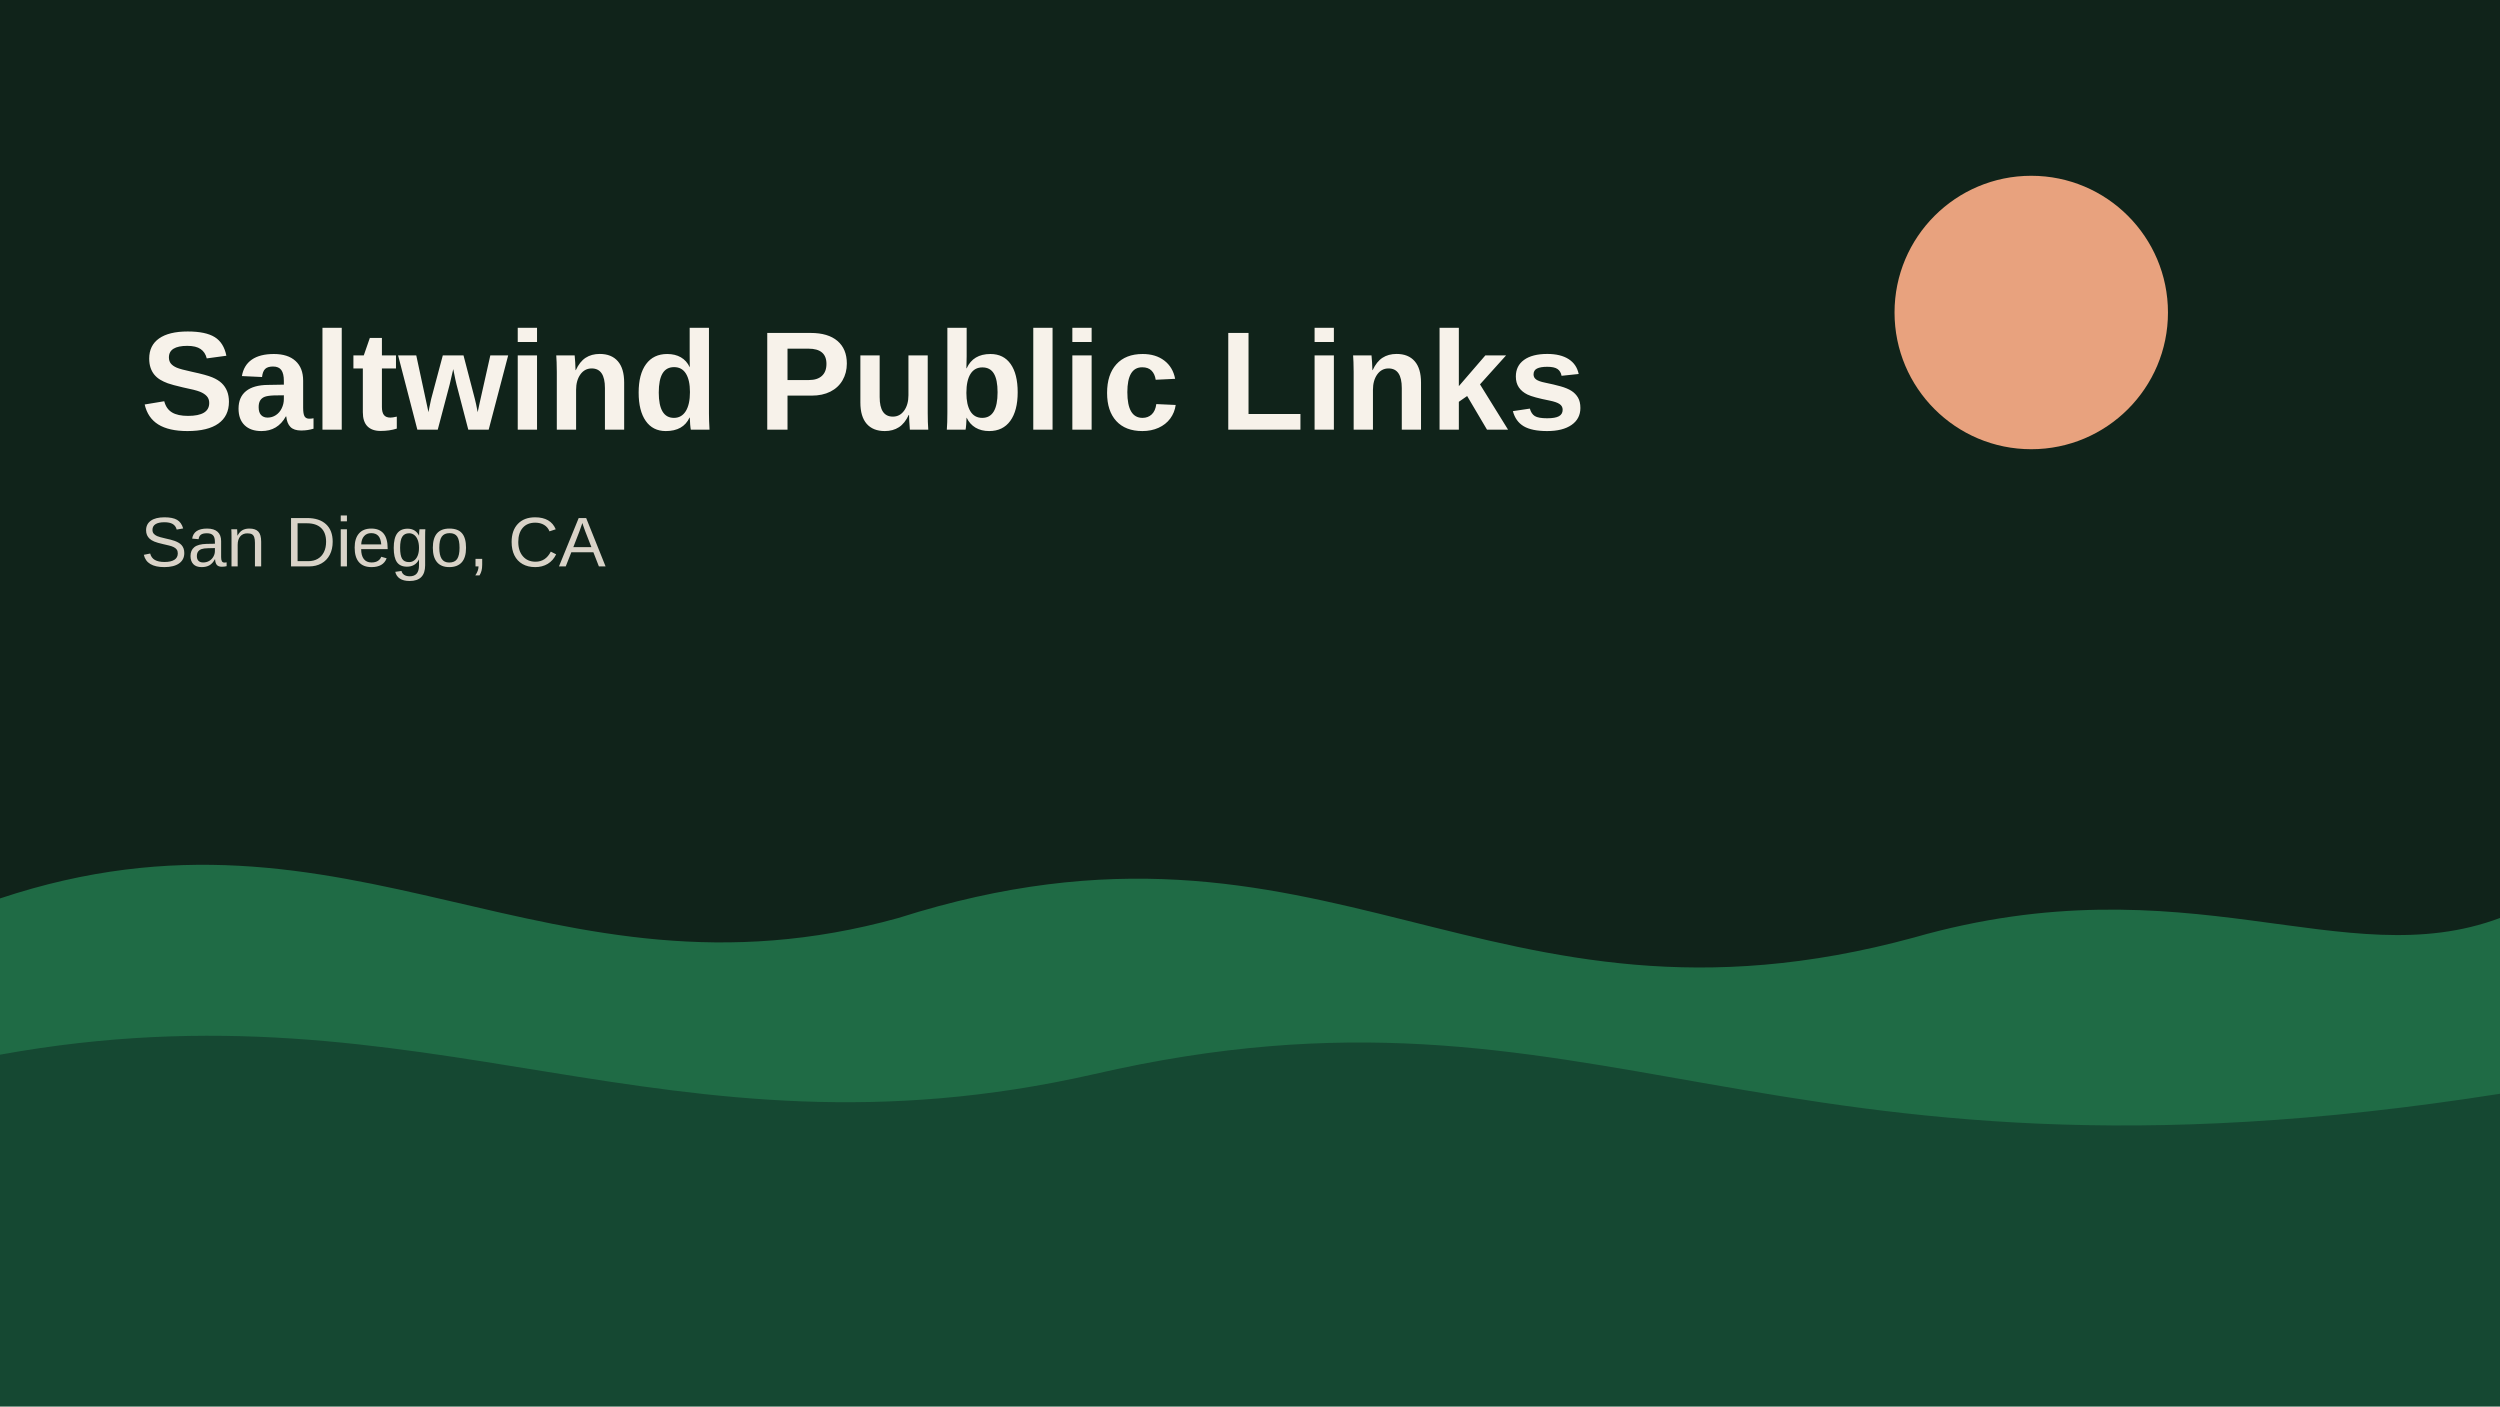
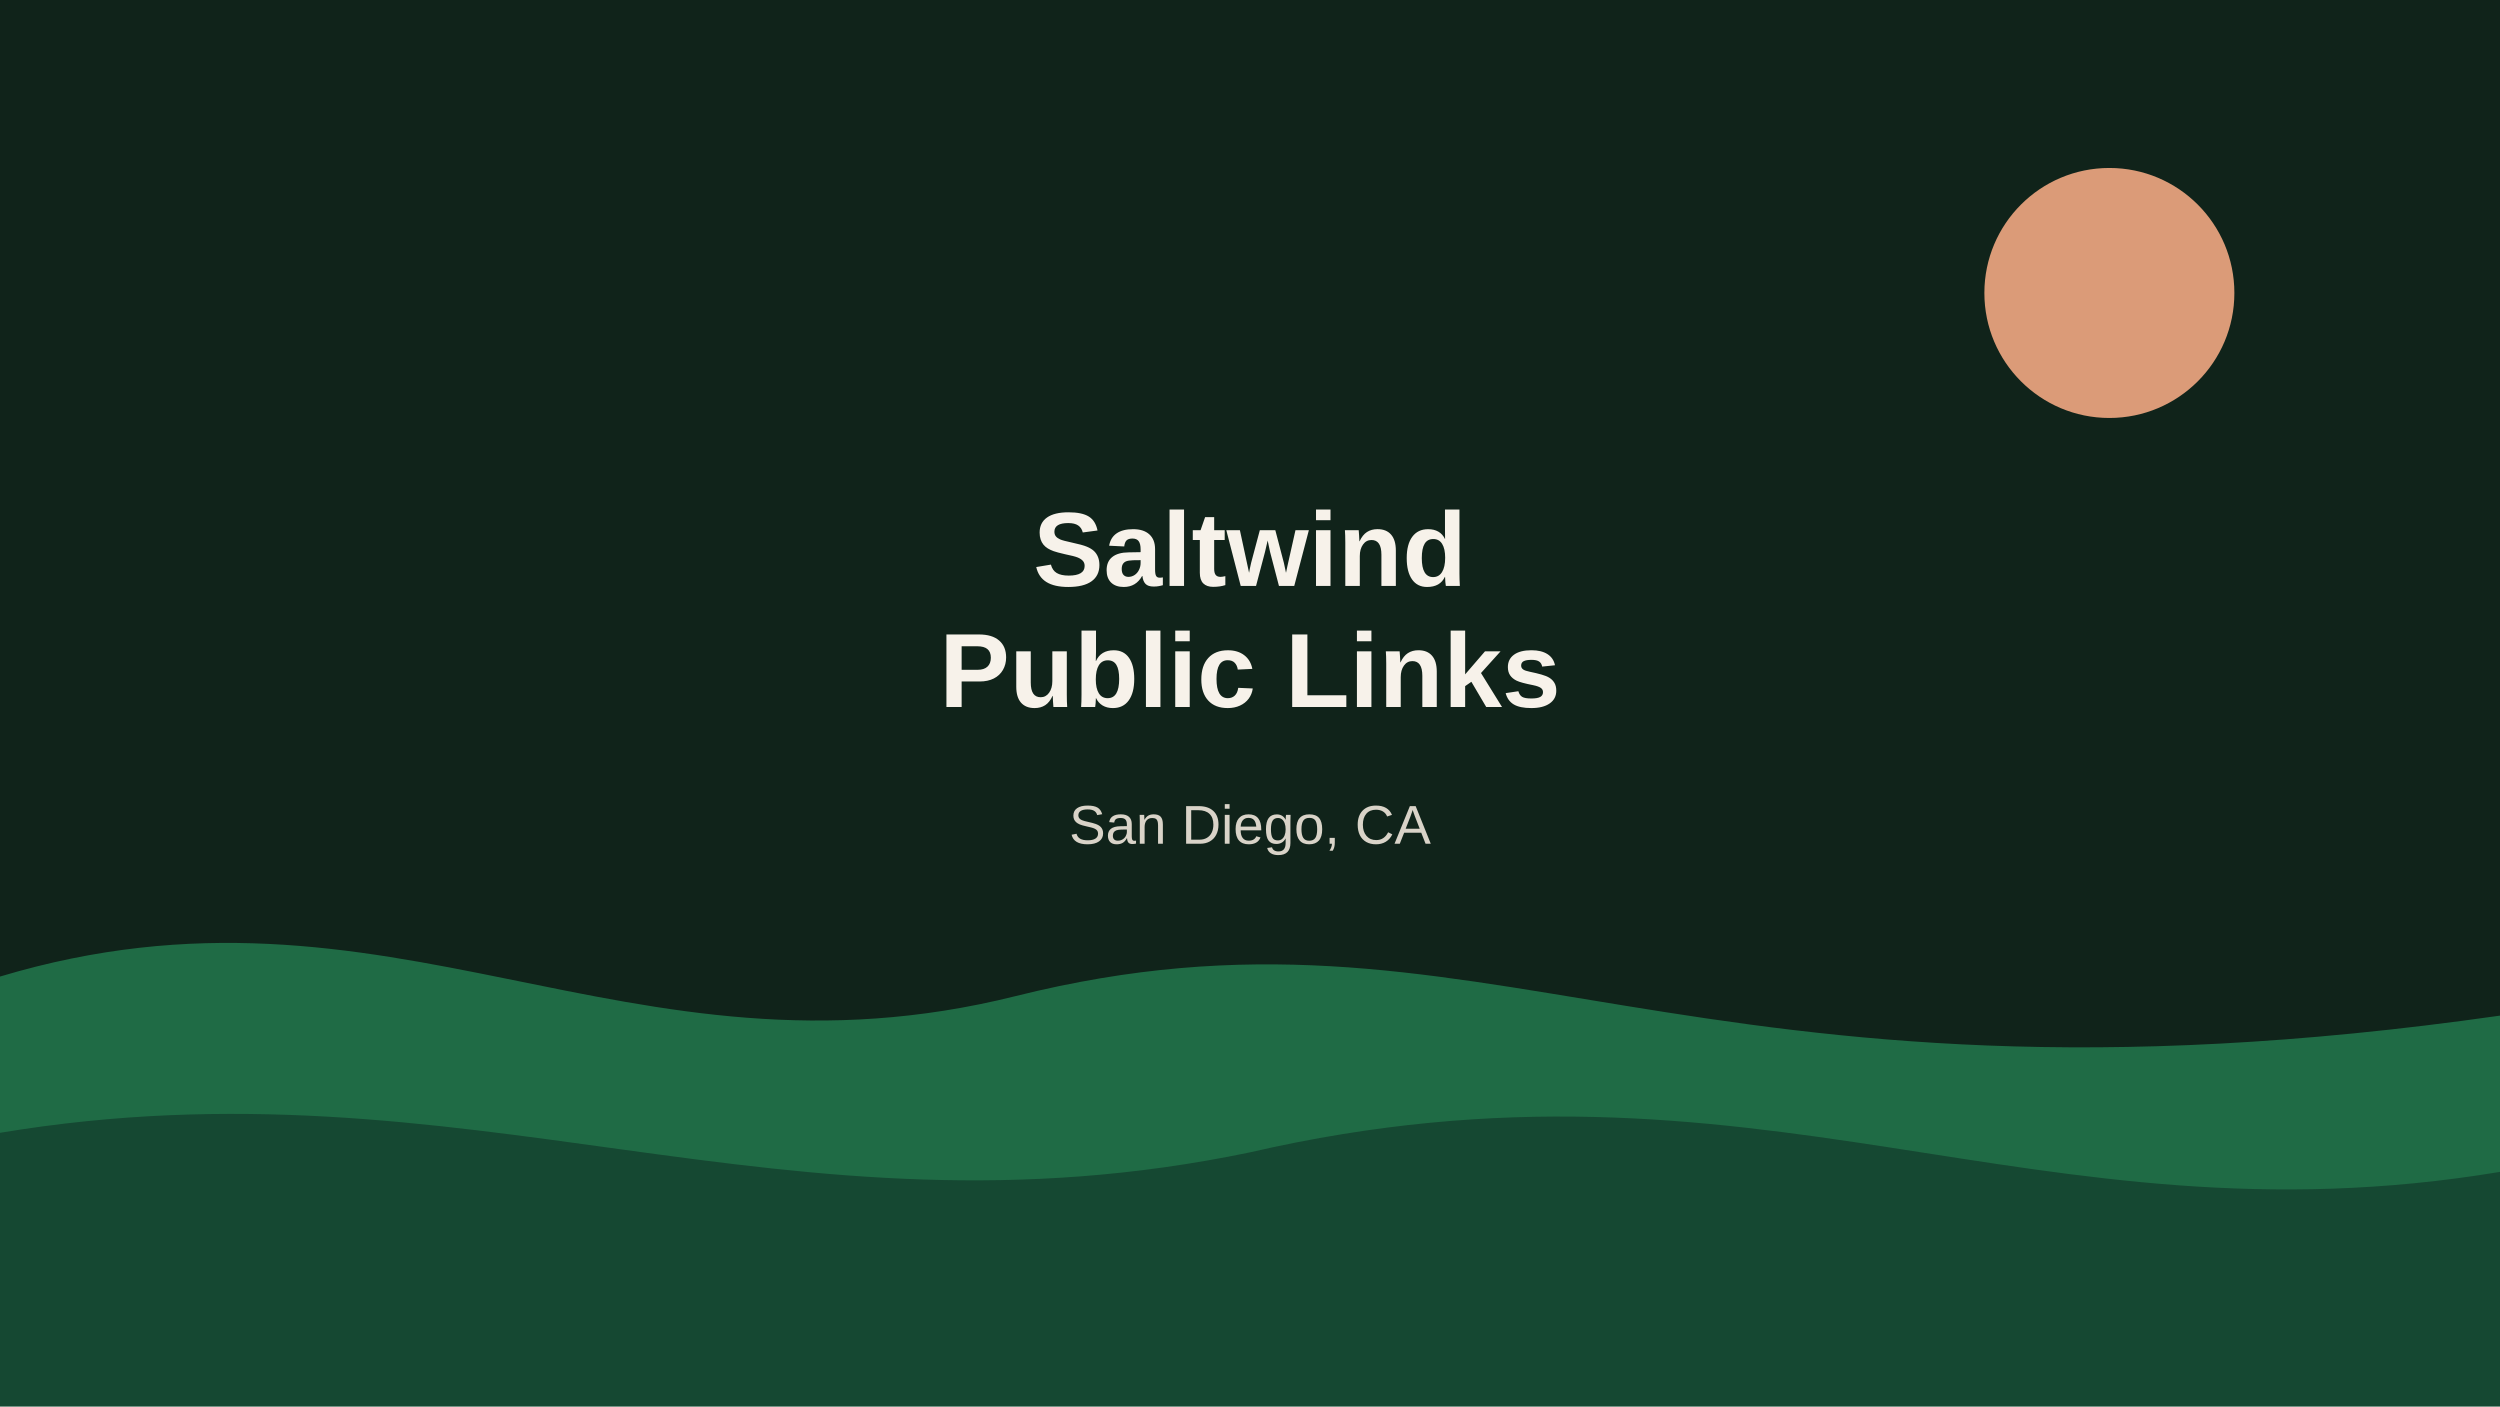
<svg xmlns="http://www.w3.org/2000/svg" viewBox="0 0 1280 720" role="img" aria-label="Saltwind Public Links">
  <rect width="1280" height="720" fill="#10231a" />
-   <path d="M0 460 C180 400 280 520 460 470 C680 400 760 540 980 480 C1120 440 1200 500 1280 470 L1280 720 L0 720 Z" fill="#1f6b45" />
-   <path d="M0 540 C220 500 340 600 560 550 C820 490 900 620 1280 560 L1280 720 L0 720 Z" fill="#154832" />
-   <circle cx="1040" cy="160" r="70" fill="#ffb088" opacity="0.9" />
-   <text x="72" y="220" font-family="Arial, sans-serif" font-size="72" font-weight="700" fill="#f7f2ea">Saltwind Public Links</text>
-   <text x="72" y="290" font-family="Arial, sans-serif" font-size="36" fill="#d9d3c8">San Diego, CA</text>
+   <path d="M0 500 C200 440 320 560 520 510 C760 450 860 580 1280 520 L1280 720 L0 720 Z" fill="#1f6b45" />
+   <path d="M0 580 C240 540 400 640 640 590 C900 530 1040 640 1280 600 L1280 720 L0 720 Z" fill="#154832" />
+   <circle cx="1080" cy="150" r="64" fill="#ffb088" opacity="0.85" />
+   <text x="640" y="300" text-anchor="middle" font-family="Arial, sans-serif" font-size="54" font-weight="700" fill="#f7f2ea">Saltwind</text>
+   <text x="640" y="362" text-anchor="middle" font-family="Arial, sans-serif" font-size="54" font-weight="700" fill="#f7f2ea">Public Links</text>
+   <text x="640" y="432" text-anchor="middle" font-family="Arial, sans-serif" font-size="28" fill="#d9d3c8">San Diego, CA</text>
</svg>
